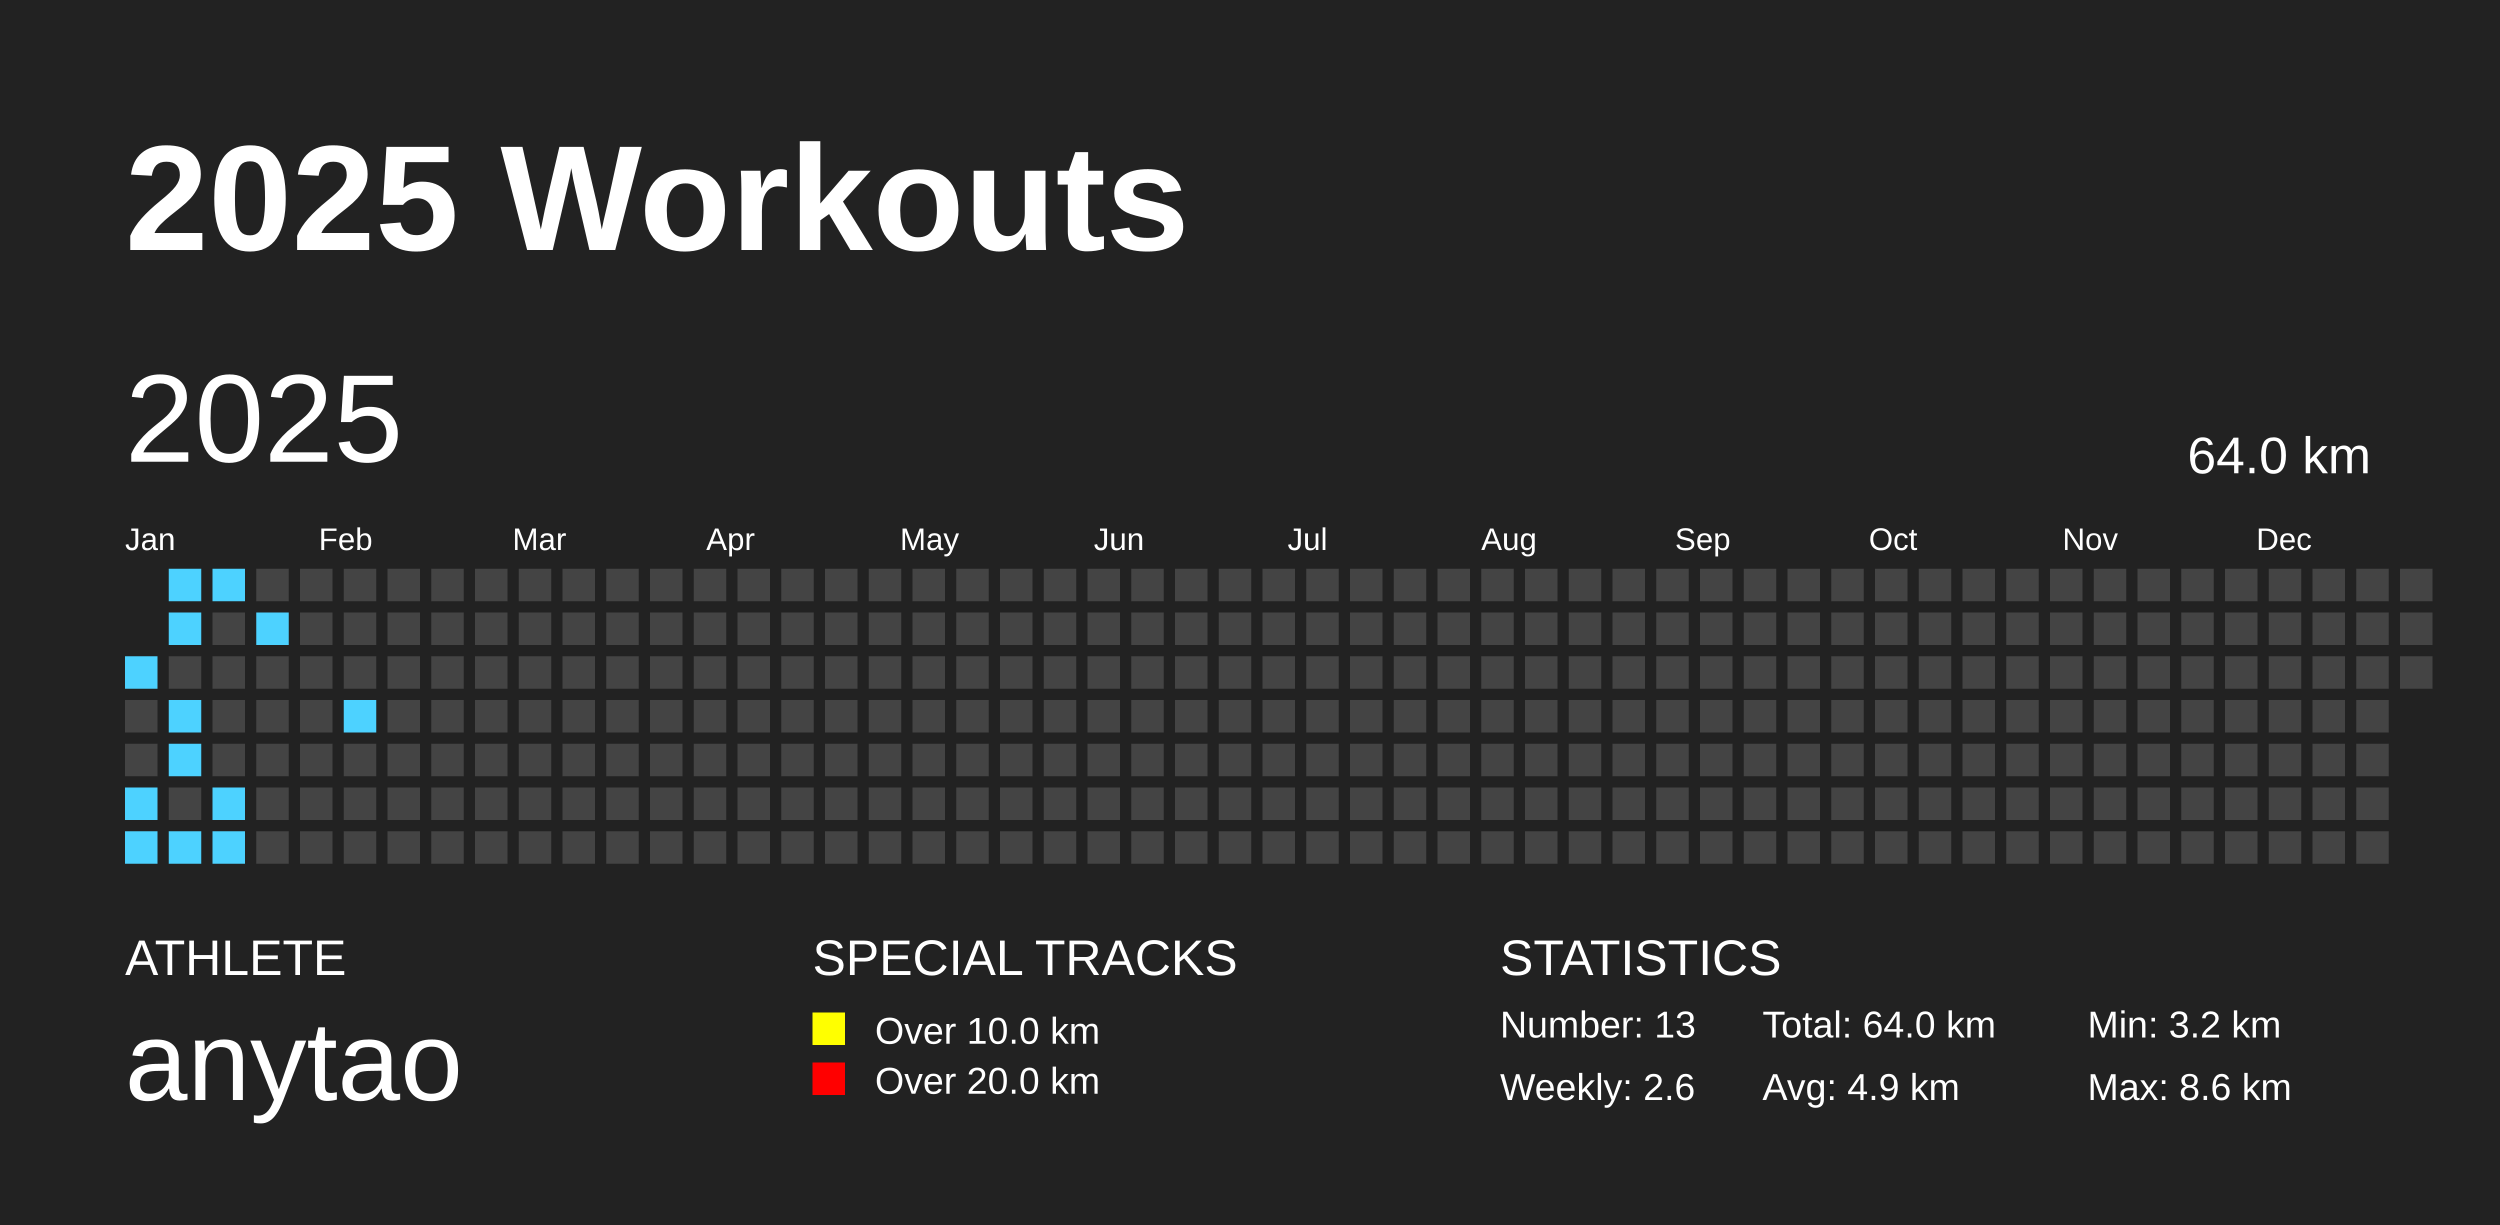
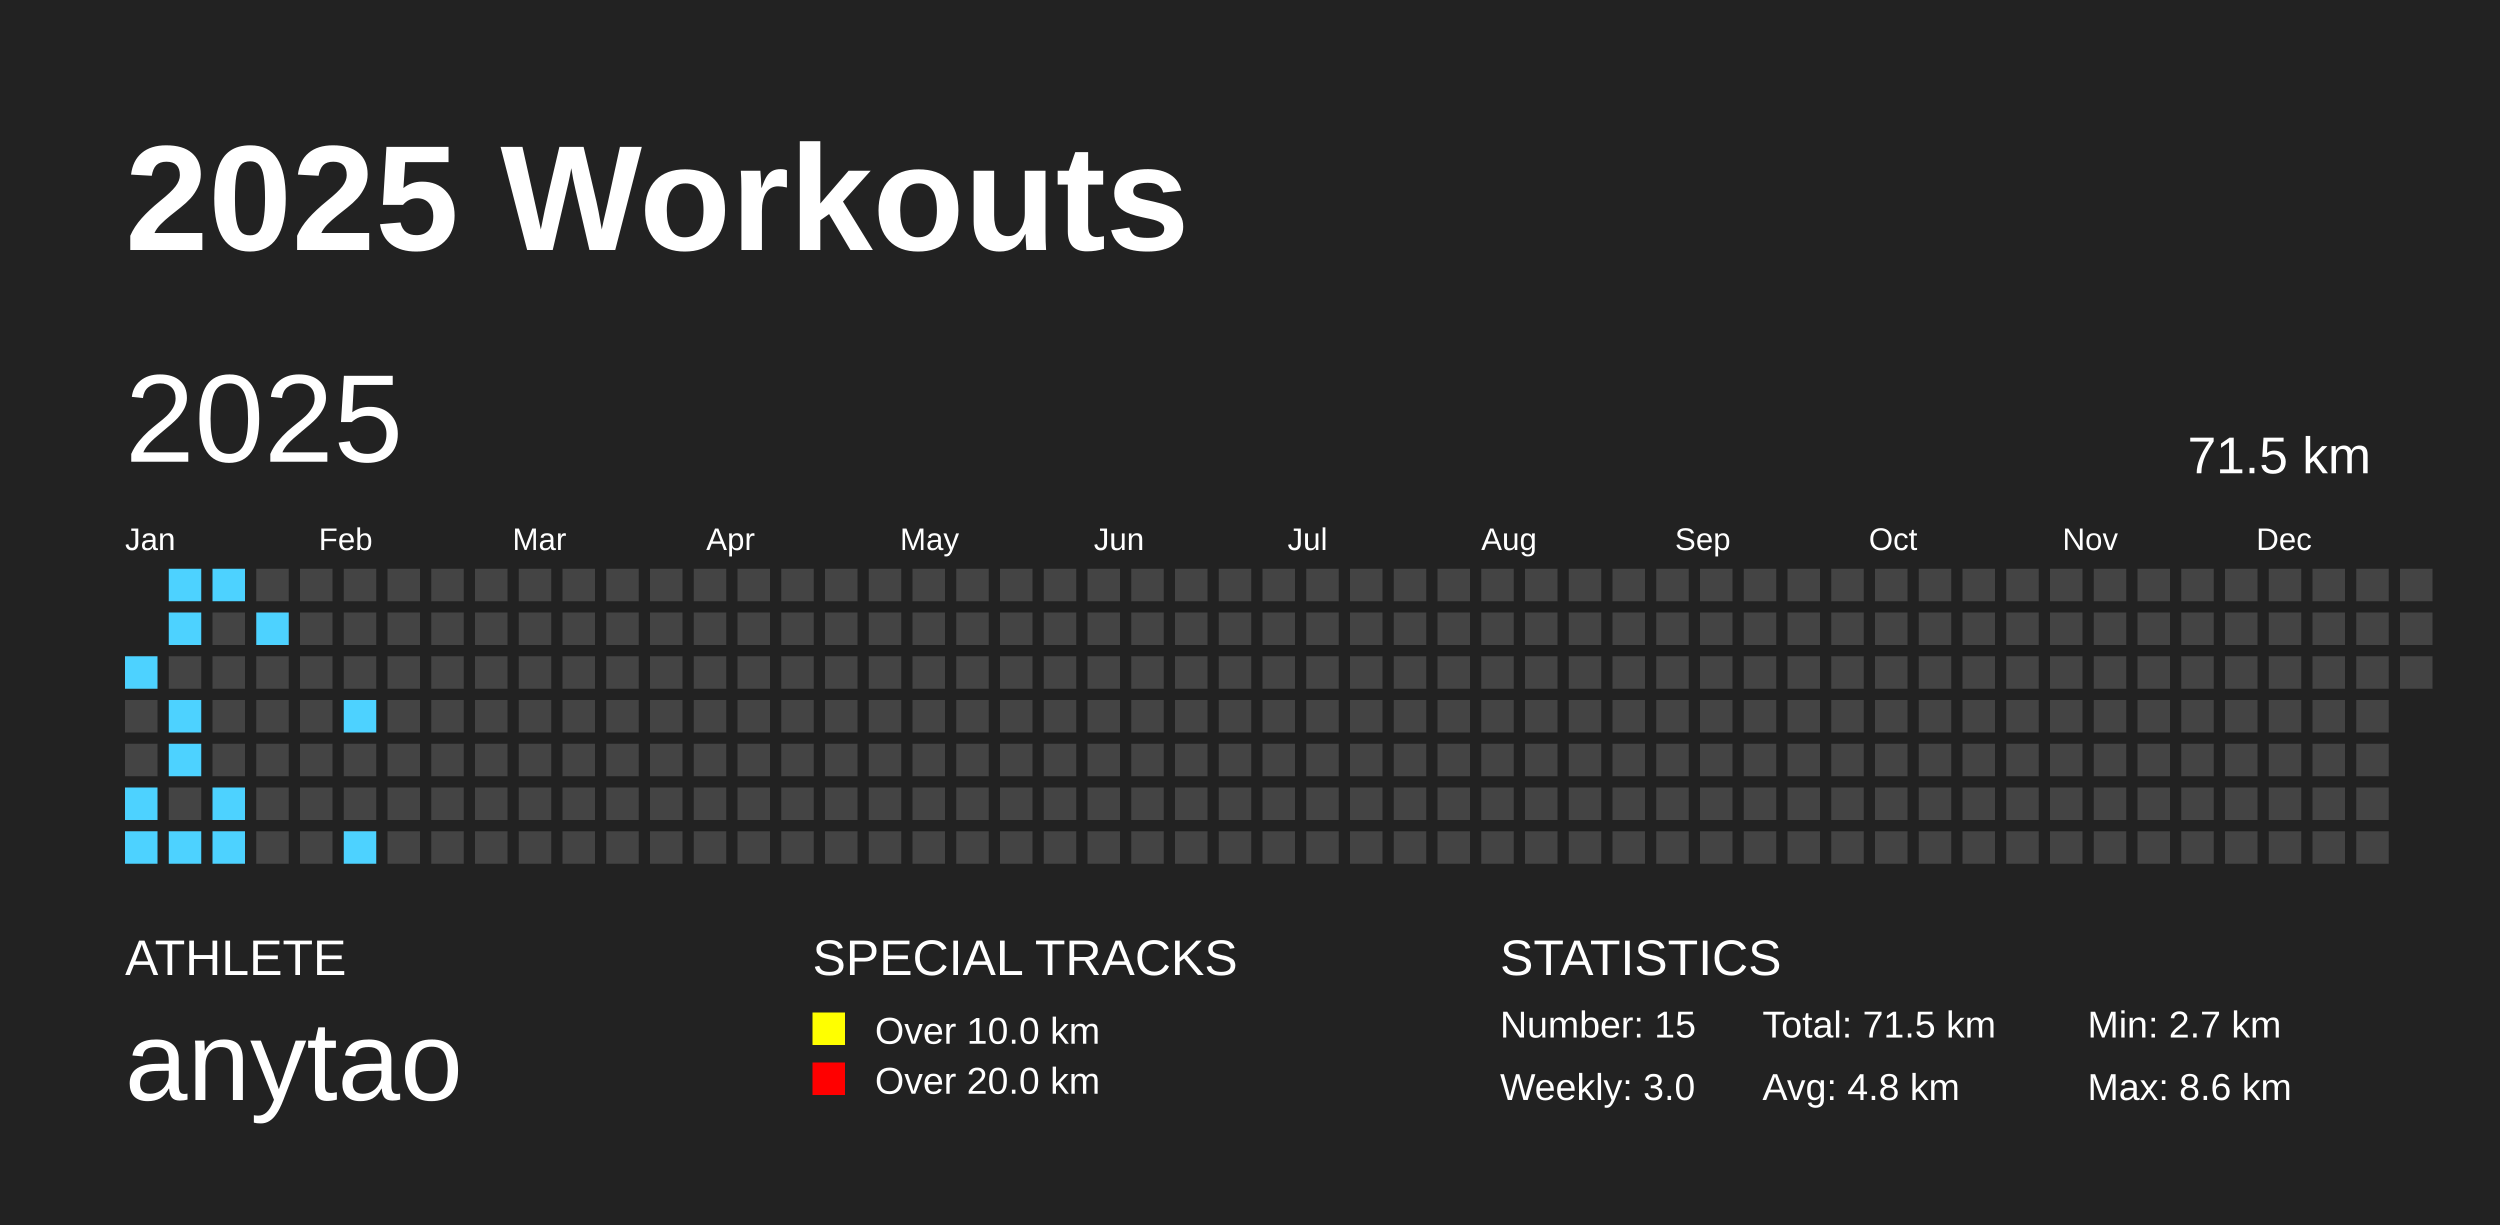
<svg xmlns="http://www.w3.org/2000/svg" baseProfile="full" height="98mm" version="1.1" viewBox="0,0,200,98" width="200mm">
  <defs />
  <rect fill="#222222" height="98" width="200" x="0" y="0" />
  <text fill="#FFFFFF" style="font-size:12px; font-family:Arial; font-weight:bold;" x="10" y="20">2025 Workouts</text>
  <text fill="#FFFFFF" style="font-size:4px; font-family:Arial" x="10" y="78">ATHLETE</text>
  <text fill="#FFFFFF" style="font-size:9px; font-family:Arial" x="10" y="88">anytao</text>
  <text fill="#FFFFFF" style="font-size:4px; font-family:Arial" x="65" y="78">SPECIAL TRACKS</text>
  <rect fill="yellow" height="2.6" width="2.6" x="65" y="81" />
  <text fill="#FFFFFF" style="font-size:3px; font-family:Arial" x="70" y="83.5">Over 10.0 km</text>
  <rect fill="red" height="2.6" width="2.6" x="65" y="85" />
  <text fill="#FFFFFF" style="font-size:3px; font-family:Arial" x="70" y="87.5">Over 20.0 km</text>
  <text fill="#FFFFFF" style="font-size:4px; font-family:Arial" x="120" y="78">STATISTICS</text>
-   <text fill="#FFFFFF" style="font-size:3px; font-family:Arial" x="120" y="83">Number: 13</text>
-   <text fill="#FFFFFF" style="font-size:3px; font-family:Arial" x="120" y="88">Weekly: 2.6</text>
-   <text fill="#FFFFFF" style="font-size:3px; font-family:Arial" x="141" y="83">Total: 64.0 km</text>
-   <text fill="#FFFFFF" style="font-size:3px; font-family:Arial" x="141" y="88">Avg: 4.9 km</text>
-   <text fill="#FFFFFF" style="font-size:3px; font-family:Arial" x="167" y="83">Min: 3.2 km</text>
+   <text fill="#FFFFFF" style="font-size:3px; font-family:Arial" x="120" y="83">Number: 15</text>
+   <text fill="#FFFFFF" style="font-size:3px; font-family:Arial" x="120" y="88">Weekly: 3.0</text>
+   <text fill="#FFFFFF" style="font-size:3px; font-family:Arial" x="141" y="83">Total: 71.5 km</text>
+   <text fill="#FFFFFF" style="font-size:3px; font-family:Arial" x="141" y="88">Avg: 4.8 km</text>
+   <text fill="#FFFFFF" style="font-size:3px; font-family:Arial" x="167" y="83">Min: 2.7 km</text>
  <text fill="#FFFFFF" style="font-size:3px; font-family:Arial" x="167" y="88">Max: 8.6 km</text>
  <text dominant-baseline="hanging" fill="#FFFFFF" style="font-size:10.0px; font-family:Arial;" x="10" y="30">2025</text>
-   <text dominant-baseline="hanging" fill="#FFFFFF" style="font-size:4.125px; font-family:Arial;" x="175" y="35">64.0 km</text>
+   <text dominant-baseline="hanging" fill="#FFFFFF" style="font-size:4.125px; font-family:Arial;" x="175" y="35">71.5 km</text>
  <text fill="#FFFFFF" style="font-size:2.5px; font-family:Arial" x="10.0" y="44">Jan</text>
  <text fill="#FFFFFF" style="font-size:2.5px; font-family:Arial" x="25.5" y="44">Feb</text>
  <text fill="#FFFFFF" style="font-size:2.5px; font-family:Arial" x="41.0" y="44">Mar</text>
  <text fill="#FFFFFF" style="font-size:2.5px; font-family:Arial" x="56.5" y="44">Apr</text>
  <text fill="#FFFFFF" style="font-size:2.5px; font-family:Arial" x="72.0" y="44">May</text>
  <text fill="#FFFFFF" style="font-size:2.5px; font-family:Arial" x="87.5" y="44">Jun</text>
  <text fill="#FFFFFF" style="font-size:2.5px; font-family:Arial" x="103.0" y="44">Jul</text>
  <text fill="#FFFFFF" style="font-size:2.5px; font-family:Arial" x="118.5" y="44">Aug</text>
  <text fill="#FFFFFF" style="font-size:2.5px; font-family:Arial" x="134.0" y="44">Sep</text>
  <text fill="#FFFFFF" style="font-size:2.5px; font-family:Arial" x="149.5" y="44">Oct</text>
  <text fill="#FFFFFF" style="font-size:2.5px; font-family:Arial" x="165.0" y="44">Nov</text>
  <text fill="#FFFFFF" style="font-size:2.5px; font-family:Arial" x="180.5" y="44">Dec</text>
  <rect fill="#4DD2FF" height="2.6" width="2.6" x="10.0" y="52.5" />
  <rect fill="#444444" height="2.6" width="2.6" x="10.0" y="56.0" />
  <rect fill="#444444" height="2.6" width="2.6" x="10.0" y="59.5" />
  <rect fill="#4DD2FF" height="2.6" width="2.6" x="10.0" y="63.0" />
  <rect fill="#4DD2FF" height="2.6" width="2.6" x="10.0" y="66.5" />
  <rect fill="#4DD2FF" height="2.6" width="2.6" x="13.5" y="45.5" />
  <rect fill="#4DD2FF" height="2.6" width="2.6" x="13.5" y="49.0" />
  <rect fill="#444444" height="2.6" width="2.6" x="13.5" y="52.5" />
  <rect fill="#4DD2FF" height="2.6" width="2.6" x="13.5" y="56.0" />
  <rect fill="#4DD2FF" height="2.6" width="2.6" x="13.5" y="59.5" />
  <rect fill="#444444" height="2.6" width="2.6" x="13.5" y="63.0" />
  <rect fill="#4DD2FF" height="2.6" width="2.6" x="13.5" y="66.5" />
  <rect fill="#4DD2FF" height="2.6" width="2.6" x="17.0" y="45.5" />
  <rect fill="#444444" height="2.6" width="2.6" x="17.0" y="49.0" />
  <rect fill="#444444" height="2.6" width="2.6" x="17.0" y="52.5" />
  <rect fill="#444444" height="2.6" width="2.6" x="17.0" y="56.0" />
  <rect fill="#444444" height="2.6" width="2.6" x="17.0" y="59.5" />
  <rect fill="#4DD2FF" height="2.6" width="2.6" x="17.0" y="63.0" />
  <rect fill="#4DD2FF" height="2.6" width="2.6" x="17.0" y="66.5" />
  <rect fill="#444444" height="2.6" width="2.6" x="20.5" y="45.5" />
  <rect fill="#4DD2FF" height="2.6" width="2.6" x="20.5" y="49.0" />
  <rect fill="#444444" height="2.6" width="2.6" x="20.5" y="52.5" />
  <rect fill="#444444" height="2.6" width="2.6" x="20.5" y="56.0" />
  <rect fill="#444444" height="2.6" width="2.6" x="20.5" y="59.5" />
  <rect fill="#444444" height="2.6" width="2.6" x="20.5" y="63.0" />
  <rect fill="#444444" height="2.6" width="2.6" x="20.5" y="66.5" />
  <rect fill="#444444" height="2.6" width="2.6" x="24.0" y="45.5" />
  <rect fill="#444444" height="2.6" width="2.6" x="24.0" y="49.0" />
  <rect fill="#444444" height="2.6" width="2.6" x="24.0" y="52.5" />
  <rect fill="#444444" height="2.6" width="2.6" x="24.0" y="56.0" />
  <rect fill="#444444" height="2.6" width="2.6" x="24.0" y="59.5" />
  <rect fill="#444444" height="2.6" width="2.6" x="24.0" y="63.0" />
  <rect fill="#444444" height="2.6" width="2.6" x="24.0" y="66.5" />
  <rect fill="#444444" height="2.6" width="2.6" x="27.5" y="45.5" />
  <rect fill="#444444" height="2.6" width="2.6" x="27.5" y="49.0" />
  <rect fill="#444444" height="2.6" width="2.6" x="27.5" y="52.5" />
  <rect fill="#4DD2FF" height="2.6" width="2.6" x="27.5" y="56.0" />
  <rect fill="#444444" height="2.6" width="2.6" x="27.5" y="59.5" />
  <rect fill="#444444" height="2.6" width="2.6" x="27.5" y="63.0" />
-   <rect fill="#444444" height="2.6" width="2.6" x="27.5" y="66.5" />
+   <rect fill="#4DD2FF" height="2.6" width="2.6" x="27.5" y="66.5" />
  <rect fill="#444444" height="2.6" width="2.6" x="31.0" y="45.5" />
  <rect fill="#444444" height="2.6" width="2.6" x="31.0" y="49.0" />
  <rect fill="#444444" height="2.6" width="2.6" x="31.0" y="52.5" />
  <rect fill="#444444" height="2.6" width="2.6" x="31.0" y="56.0" />
  <rect fill="#444444" height="2.6" width="2.6" x="31.0" y="59.5" />
  <rect fill="#444444" height="2.6" width="2.6" x="31.0" y="63.0" />
  <rect fill="#444444" height="2.6" width="2.6" x="31.0" y="66.5" />
  <rect fill="#444444" height="2.6" width="2.6" x="34.5" y="45.5" />
  <rect fill="#444444" height="2.6" width="2.6" x="34.5" y="49.0" />
  <rect fill="#444444" height="2.6" width="2.6" x="34.5" y="52.5" />
  <rect fill="#444444" height="2.6" width="2.6" x="34.5" y="56.0" />
  <rect fill="#444444" height="2.6" width="2.6" x="34.5" y="59.5" />
  <rect fill="#444444" height="2.6" width="2.6" x="34.5" y="63.0" />
  <rect fill="#444444" height="2.6" width="2.6" x="34.5" y="66.5" />
  <rect fill="#444444" height="2.6" width="2.6" x="38.0" y="45.5" />
  <rect fill="#444444" height="2.6" width="2.6" x="38.0" y="49.0" />
  <rect fill="#444444" height="2.6" width="2.6" x="38.0" y="52.5" />
  <rect fill="#444444" height="2.6" width="2.6" x="38.0" y="56.0" />
  <rect fill="#444444" height="2.6" width="2.6" x="38.0" y="59.5" />
  <rect fill="#444444" height="2.6" width="2.6" x="38.0" y="63.0" />
  <rect fill="#444444" height="2.6" width="2.6" x="38.0" y="66.5" />
  <rect fill="#444444" height="2.6" width="2.6" x="41.5" y="45.5" />
  <rect fill="#444444" height="2.6" width="2.6" x="41.5" y="49.0" />
  <rect fill="#444444" height="2.6" width="2.6" x="41.5" y="52.5" />
  <rect fill="#444444" height="2.6" width="2.6" x="41.5" y="56.0" />
  <rect fill="#444444" height="2.6" width="2.6" x="41.5" y="59.5" />
  <rect fill="#444444" height="2.6" width="2.6" x="41.5" y="63.0" />
  <rect fill="#444444" height="2.6" width="2.6" x="41.5" y="66.5" />
  <rect fill="#444444" height="2.6" width="2.6" x="45.0" y="45.5" />
  <rect fill="#444444" height="2.6" width="2.6" x="45.0" y="49.0" />
  <rect fill="#444444" height="2.6" width="2.6" x="45.0" y="52.5" />
  <rect fill="#444444" height="2.6" width="2.6" x="45.0" y="56.0" />
  <rect fill="#444444" height="2.6" width="2.6" x="45.0" y="59.5" />
  <rect fill="#444444" height="2.6" width="2.6" x="45.0" y="63.0" />
  <rect fill="#444444" height="2.6" width="2.6" x="45.0" y="66.5" />
  <rect fill="#444444" height="2.6" width="2.6" x="48.5" y="45.5" />
  <rect fill="#444444" height="2.6" width="2.6" x="48.5" y="49.0" />
  <rect fill="#444444" height="2.6" width="2.6" x="48.5" y="52.5" />
  <rect fill="#444444" height="2.6" width="2.6" x="48.5" y="56.0" />
  <rect fill="#444444" height="2.6" width="2.6" x="48.5" y="59.5" />
  <rect fill="#444444" height="2.6" width="2.6" x="48.5" y="63.0" />
  <rect fill="#444444" height="2.6" width="2.6" x="48.5" y="66.5" />
  <rect fill="#444444" height="2.6" width="2.6" x="52.0" y="45.5" />
  <rect fill="#444444" height="2.6" width="2.6" x="52.0" y="49.0" />
  <rect fill="#444444" height="2.6" width="2.6" x="52.0" y="52.5" />
  <rect fill="#444444" height="2.6" width="2.6" x="52.0" y="56.0" />
  <rect fill="#444444" height="2.6" width="2.6" x="52.0" y="59.5" />
  <rect fill="#444444" height="2.6" width="2.6" x="52.0" y="63.0" />
  <rect fill="#444444" height="2.6" width="2.6" x="52.0" y="66.5" />
  <rect fill="#444444" height="2.6" width="2.6" x="55.5" y="45.5" />
  <rect fill="#444444" height="2.6" width="2.6" x="55.5" y="49.0" />
  <rect fill="#444444" height="2.6" width="2.6" x="55.5" y="52.5" />
  <rect fill="#444444" height="2.6" width="2.6" x="55.5" y="56.0" />
  <rect fill="#444444" height="2.6" width="2.6" x="55.5" y="59.5" />
  <rect fill="#444444" height="2.6" width="2.6" x="55.5" y="63.0" />
  <rect fill="#444444" height="2.6" width="2.6" x="55.5" y="66.5" />
  <rect fill="#444444" height="2.6" width="2.6" x="59.0" y="45.5" />
  <rect fill="#444444" height="2.6" width="2.6" x="59.0" y="49.0" />
  <rect fill="#444444" height="2.6" width="2.6" x="59.0" y="52.5" />
  <rect fill="#444444" height="2.6" width="2.6" x="59.0" y="56.0" />
  <rect fill="#444444" height="2.6" width="2.6" x="59.0" y="59.5" />
  <rect fill="#444444" height="2.6" width="2.6" x="59.0" y="63.0" />
  <rect fill="#444444" height="2.6" width="2.6" x="59.0" y="66.5" />
  <rect fill="#444444" height="2.6" width="2.6" x="62.5" y="45.5" />
  <rect fill="#444444" height="2.6" width="2.6" x="62.5" y="49.0" />
  <rect fill="#444444" height="2.6" width="2.6" x="62.5" y="52.5" />
  <rect fill="#444444" height="2.6" width="2.6" x="62.5" y="56.0" />
  <rect fill="#444444" height="2.6" width="2.6" x="62.5" y="59.5" />
  <rect fill="#444444" height="2.6" width="2.6" x="62.5" y="63.0" />
  <rect fill="#444444" height="2.6" width="2.6" x="62.5" y="66.5" />
  <rect fill="#444444" height="2.6" width="2.6" x="66.0" y="45.5" />
  <rect fill="#444444" height="2.6" width="2.6" x="66.0" y="49.0" />
  <rect fill="#444444" height="2.6" width="2.6" x="66.0" y="52.5" />
  <rect fill="#444444" height="2.6" width="2.6" x="66.0" y="56.0" />
  <rect fill="#444444" height="2.6" width="2.6" x="66.0" y="59.5" />
  <rect fill="#444444" height="2.6" width="2.6" x="66.0" y="63.0" />
  <rect fill="#444444" height="2.6" width="2.6" x="66.0" y="66.5" />
  <rect fill="#444444" height="2.6" width="2.6" x="69.5" y="45.5" />
  <rect fill="#444444" height="2.6" width="2.6" x="69.5" y="49.0" />
  <rect fill="#444444" height="2.6" width="2.6" x="69.5" y="52.5" />
  <rect fill="#444444" height="2.6" width="2.6" x="69.5" y="56.0" />
  <rect fill="#444444" height="2.6" width="2.6" x="69.5" y="59.5" />
  <rect fill="#444444" height="2.6" width="2.6" x="69.5" y="63.0" />
  <rect fill="#444444" height="2.6" width="2.6" x="69.5" y="66.5" />
  <rect fill="#444444" height="2.6" width="2.6" x="73.0" y="45.5" />
  <rect fill="#444444" height="2.6" width="2.6" x="73.0" y="49.0" />
  <rect fill="#444444" height="2.6" width="2.6" x="73.0" y="52.5" />
  <rect fill="#444444" height="2.6" width="2.6" x="73.0" y="56.0" />
  <rect fill="#444444" height="2.6" width="2.6" x="73.0" y="59.5" />
  <rect fill="#444444" height="2.6" width="2.6" x="73.0" y="63.0" />
  <rect fill="#444444" height="2.6" width="2.6" x="73.0" y="66.5" />
  <rect fill="#444444" height="2.6" width="2.6" x="76.5" y="45.5" />
  <rect fill="#444444" height="2.6" width="2.6" x="76.5" y="49.0" />
  <rect fill="#444444" height="2.6" width="2.6" x="76.5" y="52.5" />
  <rect fill="#444444" height="2.6" width="2.6" x="76.5" y="56.0" />
  <rect fill="#444444" height="2.6" width="2.6" x="76.5" y="59.5" />
  <rect fill="#444444" height="2.6" width="2.6" x="76.5" y="63.0" />
  <rect fill="#444444" height="2.6" width="2.6" x="76.5" y="66.5" />
  <rect fill="#444444" height="2.6" width="2.6" x="80.0" y="45.5" />
  <rect fill="#444444" height="2.6" width="2.6" x="80.0" y="49.0" />
  <rect fill="#444444" height="2.6" width="2.6" x="80.0" y="52.5" />
  <rect fill="#444444" height="2.6" width="2.6" x="80.0" y="56.0" />
  <rect fill="#444444" height="2.6" width="2.6" x="80.0" y="59.5" />
  <rect fill="#444444" height="2.6" width="2.6" x="80.0" y="63.0" />
  <rect fill="#444444" height="2.6" width="2.6" x="80.0" y="66.5" />
  <rect fill="#444444" height="2.6" width="2.6" x="83.5" y="45.5" />
  <rect fill="#444444" height="2.6" width="2.6" x="83.5" y="49.0" />
  <rect fill="#444444" height="2.6" width="2.6" x="83.5" y="52.5" />
  <rect fill="#444444" height="2.6" width="2.6" x="83.5" y="56.0" />
  <rect fill="#444444" height="2.6" width="2.6" x="83.5" y="59.5" />
  <rect fill="#444444" height="2.6" width="2.6" x="83.5" y="63.0" />
  <rect fill="#444444" height="2.6" width="2.6" x="83.5" y="66.5" />
  <rect fill="#444444" height="2.6" width="2.6" x="87.0" y="45.5" />
  <rect fill="#444444" height="2.6" width="2.6" x="87.0" y="49.0" />
  <rect fill="#444444" height="2.6" width="2.6" x="87.0" y="52.5" />
  <rect fill="#444444" height="2.6" width="2.6" x="87.0" y="56.0" />
  <rect fill="#444444" height="2.6" width="2.6" x="87.0" y="59.5" />
  <rect fill="#444444" height="2.6" width="2.6" x="87.0" y="63.0" />
  <rect fill="#444444" height="2.6" width="2.6" x="87.0" y="66.5" />
  <rect fill="#444444" height="2.6" width="2.6" x="90.5" y="45.5" />
  <rect fill="#444444" height="2.6" width="2.6" x="90.5" y="49.0" />
  <rect fill="#444444" height="2.6" width="2.6" x="90.5" y="52.5" />
  <rect fill="#444444" height="2.6" width="2.6" x="90.5" y="56.0" />
  <rect fill="#444444" height="2.6" width="2.6" x="90.5" y="59.5" />
  <rect fill="#444444" height="2.6" width="2.6" x="90.5" y="63.0" />
  <rect fill="#444444" height="2.6" width="2.6" x="90.5" y="66.5" />
  <rect fill="#444444" height="2.6" width="2.6" x="94.0" y="45.5" />
  <rect fill="#444444" height="2.6" width="2.6" x="94.0" y="49.0" />
  <rect fill="#444444" height="2.6" width="2.6" x="94.0" y="52.5" />
  <rect fill="#444444" height="2.6" width="2.6" x="94.0" y="56.0" />
  <rect fill="#444444" height="2.6" width="2.6" x="94.0" y="59.5" />
  <rect fill="#444444" height="2.6" width="2.6" x="94.0" y="63.0" />
  <rect fill="#444444" height="2.6" width="2.6" x="94.0" y="66.5" />
  <rect fill="#444444" height="2.6" width="2.6" x="97.5" y="45.5" />
  <rect fill="#444444" height="2.6" width="2.6" x="97.5" y="49.0" />
  <rect fill="#444444" height="2.6" width="2.6" x="97.5" y="52.5" />
  <rect fill="#444444" height="2.6" width="2.6" x="97.5" y="56.0" />
  <rect fill="#444444" height="2.6" width="2.6" x="97.5" y="59.5" />
  <rect fill="#444444" height="2.6" width="2.6" x="97.5" y="63.0" />
  <rect fill="#444444" height="2.6" width="2.6" x="97.5" y="66.5" />
  <rect fill="#444444" height="2.6" width="2.6" x="101.0" y="45.5" />
  <rect fill="#444444" height="2.6" width="2.6" x="101.0" y="49.0" />
  <rect fill="#444444" height="2.6" width="2.6" x="101.0" y="52.5" />
  <rect fill="#444444" height="2.6" width="2.6" x="101.0" y="56.0" />
  <rect fill="#444444" height="2.6" width="2.6" x="101.0" y="59.5" />
  <rect fill="#444444" height="2.6" width="2.6" x="101.0" y="63.0" />
  <rect fill="#444444" height="2.6" width="2.6" x="101.0" y="66.5" />
  <rect fill="#444444" height="2.6" width="2.6" x="104.5" y="45.5" />
  <rect fill="#444444" height="2.6" width="2.6" x="104.5" y="49.0" />
  <rect fill="#444444" height="2.6" width="2.6" x="104.5" y="52.5" />
  <rect fill="#444444" height="2.6" width="2.6" x="104.5" y="56.0" />
  <rect fill="#444444" height="2.6" width="2.6" x="104.5" y="59.5" />
  <rect fill="#444444" height="2.6" width="2.6" x="104.5" y="63.0" />
  <rect fill="#444444" height="2.6" width="2.6" x="104.5" y="66.5" />
  <rect fill="#444444" height="2.6" width="2.6" x="108.0" y="45.5" />
  <rect fill="#444444" height="2.6" width="2.6" x="108.0" y="49.0" />
  <rect fill="#444444" height="2.6" width="2.6" x="108.0" y="52.5" />
  <rect fill="#444444" height="2.6" width="2.6" x="108.0" y="56.0" />
  <rect fill="#444444" height="2.6" width="2.6" x="108.0" y="59.5" />
  <rect fill="#444444" height="2.6" width="2.6" x="108.0" y="63.0" />
  <rect fill="#444444" height="2.6" width="2.6" x="108.0" y="66.5" />
  <rect fill="#444444" height="2.6" width="2.6" x="111.5" y="45.5" />
  <rect fill="#444444" height="2.6" width="2.6" x="111.5" y="49.0" />
  <rect fill="#444444" height="2.6" width="2.6" x="111.5" y="52.5" />
  <rect fill="#444444" height="2.6" width="2.6" x="111.5" y="56.0" />
  <rect fill="#444444" height="2.6" width="2.6" x="111.5" y="59.5" />
  <rect fill="#444444" height="2.6" width="2.6" x="111.5" y="63.0" />
  <rect fill="#444444" height="2.6" width="2.6" x="111.5" y="66.5" />
  <rect fill="#444444" height="2.6" width="2.6" x="115.0" y="45.5" />
  <rect fill="#444444" height="2.6" width="2.6" x="115.0" y="49.0" />
  <rect fill="#444444" height="2.6" width="2.6" x="115.0" y="52.5" />
  <rect fill="#444444" height="2.6" width="2.6" x="115.0" y="56.0" />
  <rect fill="#444444" height="2.6" width="2.6" x="115.0" y="59.5" />
  <rect fill="#444444" height="2.6" width="2.6" x="115.0" y="63.0" />
  <rect fill="#444444" height="2.6" width="2.6" x="115.0" y="66.5" />
  <rect fill="#444444" height="2.6" width="2.6" x="118.5" y="45.5" />
  <rect fill="#444444" height="2.6" width="2.6" x="118.5" y="49.0" />
  <rect fill="#444444" height="2.6" width="2.6" x="118.5" y="52.5" />
  <rect fill="#444444" height="2.6" width="2.6" x="118.5" y="56.0" />
  <rect fill="#444444" height="2.6" width="2.6" x="118.5" y="59.5" />
  <rect fill="#444444" height="2.6" width="2.6" x="118.5" y="63.0" />
  <rect fill="#444444" height="2.6" width="2.6" x="118.5" y="66.5" />
  <rect fill="#444444" height="2.6" width="2.6" x="122.0" y="45.5" />
  <rect fill="#444444" height="2.6" width="2.6" x="122.0" y="49.0" />
  <rect fill="#444444" height="2.6" width="2.6" x="122.0" y="52.5" />
  <rect fill="#444444" height="2.6" width="2.6" x="122.0" y="56.0" />
  <rect fill="#444444" height="2.6" width="2.6" x="122.0" y="59.5" />
  <rect fill="#444444" height="2.6" width="2.6" x="122.0" y="63.0" />
  <rect fill="#444444" height="2.6" width="2.6" x="122.0" y="66.5" />
  <rect fill="#444444" height="2.6" width="2.6" x="125.5" y="45.5" />
  <rect fill="#444444" height="2.6" width="2.6" x="125.5" y="49.0" />
  <rect fill="#444444" height="2.6" width="2.6" x="125.5" y="52.5" />
  <rect fill="#444444" height="2.6" width="2.6" x="125.5" y="56.0" />
  <rect fill="#444444" height="2.6" width="2.6" x="125.5" y="59.5" />
  <rect fill="#444444" height="2.6" width="2.6" x="125.5" y="63.0" />
  <rect fill="#444444" height="2.6" width="2.6" x="125.5" y="66.5" />
  <rect fill="#444444" height="2.6" width="2.6" x="129.0" y="45.5" />
  <rect fill="#444444" height="2.6" width="2.6" x="129.0" y="49.0" />
  <rect fill="#444444" height="2.6" width="2.6" x="129.0" y="52.5" />
  <rect fill="#444444" height="2.6" width="2.6" x="129.0" y="56.0" />
  <rect fill="#444444" height="2.6" width="2.6" x="129.0" y="59.5" />
  <rect fill="#444444" height="2.6" width="2.6" x="129.0" y="63.0" />
  <rect fill="#444444" height="2.6" width="2.6" x="129.0" y="66.5" />
  <rect fill="#444444" height="2.6" width="2.6" x="132.5" y="45.5" />
  <rect fill="#444444" height="2.6" width="2.6" x="132.5" y="49.0" />
  <rect fill="#444444" height="2.6" width="2.6" x="132.5" y="52.5" />
  <rect fill="#444444" height="2.6" width="2.6" x="132.5" y="56.0" />
  <rect fill="#444444" height="2.6" width="2.6" x="132.5" y="59.5" />
  <rect fill="#444444" height="2.6" width="2.6" x="132.5" y="63.0" />
  <rect fill="#444444" height="2.6" width="2.6" x="132.5" y="66.5" />
  <rect fill="#444444" height="2.6" width="2.6" x="136.0" y="45.5" />
  <rect fill="#444444" height="2.6" width="2.6" x="136.0" y="49.0" />
  <rect fill="#444444" height="2.6" width="2.6" x="136.0" y="52.5" />
  <rect fill="#444444" height="2.6" width="2.6" x="136.0" y="56.0" />
  <rect fill="#444444" height="2.6" width="2.6" x="136.0" y="59.5" />
  <rect fill="#444444" height="2.6" width="2.6" x="136.0" y="63.0" />
  <rect fill="#444444" height="2.6" width="2.6" x="136.0" y="66.5" />
  <rect fill="#444444" height="2.6" width="2.6" x="139.5" y="45.5" />
  <rect fill="#444444" height="2.6" width="2.6" x="139.5" y="49.0" />
  <rect fill="#444444" height="2.6" width="2.6" x="139.5" y="52.5" />
  <rect fill="#444444" height="2.6" width="2.6" x="139.5" y="56.0" />
  <rect fill="#444444" height="2.6" width="2.6" x="139.5" y="59.5" />
  <rect fill="#444444" height="2.6" width="2.6" x="139.5" y="63.0" />
  <rect fill="#444444" height="2.6" width="2.6" x="139.5" y="66.5" />
  <rect fill="#444444" height="2.6" width="2.6" x="143.0" y="45.5" />
  <rect fill="#444444" height="2.6" width="2.6" x="143.0" y="49.0" />
  <rect fill="#444444" height="2.6" width="2.6" x="143.0" y="52.5" />
  <rect fill="#444444" height="2.6" width="2.6" x="143.0" y="56.0" />
  <rect fill="#444444" height="2.6" width="2.6" x="143.0" y="59.5" />
  <rect fill="#444444" height="2.6" width="2.6" x="143.0" y="63.0" />
  <rect fill="#444444" height="2.6" width="2.6" x="143.0" y="66.5" />
  <rect fill="#444444" height="2.6" width="2.6" x="146.5" y="45.5" />
  <rect fill="#444444" height="2.6" width="2.6" x="146.5" y="49.0" />
  <rect fill="#444444" height="2.6" width="2.6" x="146.5" y="52.5" />
  <rect fill="#444444" height="2.6" width="2.6" x="146.5" y="56.0" />
  <rect fill="#444444" height="2.6" width="2.6" x="146.5" y="59.5" />
  <rect fill="#444444" height="2.6" width="2.6" x="146.5" y="63.0" />
  <rect fill="#444444" height="2.6" width="2.6" x="146.5" y="66.5" />
  <rect fill="#444444" height="2.6" width="2.6" x="150.0" y="45.5" />
  <rect fill="#444444" height="2.6" width="2.6" x="150.0" y="49.0" />
  <rect fill="#444444" height="2.6" width="2.6" x="150.0" y="52.5" />
  <rect fill="#444444" height="2.6" width="2.6" x="150.0" y="56.0" />
  <rect fill="#444444" height="2.6" width="2.6" x="150.0" y="59.5" />
  <rect fill="#444444" height="2.6" width="2.6" x="150.0" y="63.0" />
  <rect fill="#444444" height="2.6" width="2.6" x="150.0" y="66.5" />
  <rect fill="#444444" height="2.6" width="2.6" x="153.5" y="45.5" />
  <rect fill="#444444" height="2.6" width="2.6" x="153.5" y="49.0" />
  <rect fill="#444444" height="2.6" width="2.6" x="153.5" y="52.5" />
  <rect fill="#444444" height="2.6" width="2.6" x="153.5" y="56.0" />
  <rect fill="#444444" height="2.6" width="2.6" x="153.5" y="59.5" />
  <rect fill="#444444" height="2.6" width="2.6" x="153.5" y="63.0" />
  <rect fill="#444444" height="2.6" width="2.6" x="153.5" y="66.5" />
  <rect fill="#444444" height="2.6" width="2.6" x="157.0" y="45.5" />
  <rect fill="#444444" height="2.6" width="2.6" x="157.0" y="49.0" />
  <rect fill="#444444" height="2.6" width="2.6" x="157.0" y="52.5" />
  <rect fill="#444444" height="2.6" width="2.6" x="157.0" y="56.0" />
  <rect fill="#444444" height="2.6" width="2.6" x="157.0" y="59.5" />
  <rect fill="#444444" height="2.6" width="2.6" x="157.0" y="63.0" />
  <rect fill="#444444" height="2.6" width="2.6" x="157.0" y="66.5" />
  <rect fill="#444444" height="2.6" width="2.6" x="160.5" y="45.5" />
  <rect fill="#444444" height="2.6" width="2.6" x="160.5" y="49.0" />
  <rect fill="#444444" height="2.6" width="2.6" x="160.5" y="52.5" />
  <rect fill="#444444" height="2.6" width="2.6" x="160.5" y="56.0" />
  <rect fill="#444444" height="2.6" width="2.6" x="160.5" y="59.5" />
  <rect fill="#444444" height="2.6" width="2.6" x="160.5" y="63.0" />
  <rect fill="#444444" height="2.6" width="2.6" x="160.5" y="66.5" />
  <rect fill="#444444" height="2.6" width="2.6" x="164.0" y="45.5" />
  <rect fill="#444444" height="2.6" width="2.6" x="164.0" y="49.0" />
  <rect fill="#444444" height="2.6" width="2.6" x="164.0" y="52.5" />
  <rect fill="#444444" height="2.6" width="2.6" x="164.0" y="56.0" />
  <rect fill="#444444" height="2.6" width="2.6" x="164.0" y="59.5" />
  <rect fill="#444444" height="2.6" width="2.6" x="164.0" y="63.0" />
  <rect fill="#444444" height="2.6" width="2.6" x="164.0" y="66.5" />
  <rect fill="#444444" height="2.6" width="2.6" x="167.5" y="45.5" />
  <rect fill="#444444" height="2.6" width="2.6" x="167.5" y="49.0" />
  <rect fill="#444444" height="2.6" width="2.6" x="167.5" y="52.5" />
  <rect fill="#444444" height="2.6" width="2.6" x="167.5" y="56.0" />
  <rect fill="#444444" height="2.6" width="2.6" x="167.5" y="59.5" />
  <rect fill="#444444" height="2.6" width="2.6" x="167.5" y="63.0" />
  <rect fill="#444444" height="2.6" width="2.6" x="167.5" y="66.5" />
  <rect fill="#444444" height="2.6" width="2.6" x="171.0" y="45.5" />
  <rect fill="#444444" height="2.6" width="2.6" x="171.0" y="49.0" />
  <rect fill="#444444" height="2.6" width="2.6" x="171.0" y="52.5" />
  <rect fill="#444444" height="2.6" width="2.6" x="171.0" y="56.0" />
  <rect fill="#444444" height="2.6" width="2.6" x="171.0" y="59.5" />
  <rect fill="#444444" height="2.6" width="2.6" x="171.0" y="63.0" />
  <rect fill="#444444" height="2.6" width="2.6" x="171.0" y="66.5" />
  <rect fill="#444444" height="2.6" width="2.6" x="174.5" y="45.5" />
  <rect fill="#444444" height="2.6" width="2.6" x="174.5" y="49.0" />
  <rect fill="#444444" height="2.6" width="2.6" x="174.5" y="52.5" />
  <rect fill="#444444" height="2.6" width="2.6" x="174.5" y="56.0" />
  <rect fill="#444444" height="2.6" width="2.6" x="174.5" y="59.5" />
  <rect fill="#444444" height="2.6" width="2.6" x="174.5" y="63.0" />
  <rect fill="#444444" height="2.6" width="2.6" x="174.5" y="66.5" />
  <rect fill="#444444" height="2.6" width="2.6" x="178.0" y="45.5" />
  <rect fill="#444444" height="2.6" width="2.6" x="178.0" y="49.0" />
  <rect fill="#444444" height="2.6" width="2.6" x="178.0" y="52.5" />
  <rect fill="#444444" height="2.6" width="2.6" x="178.0" y="56.0" />
  <rect fill="#444444" height="2.6" width="2.6" x="178.0" y="59.5" />
  <rect fill="#444444" height="2.6" width="2.6" x="178.0" y="63.0" />
  <rect fill="#444444" height="2.6" width="2.6" x="178.0" y="66.5" />
  <rect fill="#444444" height="2.6" width="2.6" x="181.5" y="45.5" />
  <rect fill="#444444" height="2.6" width="2.6" x="181.5" y="49.0" />
  <rect fill="#444444" height="2.6" width="2.6" x="181.5" y="52.5" />
  <rect fill="#444444" height="2.6" width="2.6" x="181.5" y="56.0" />
  <rect fill="#444444" height="2.6" width="2.6" x="181.5" y="59.5" />
  <rect fill="#444444" height="2.6" width="2.6" x="181.5" y="63.0" />
  <rect fill="#444444" height="2.6" width="2.6" x="181.5" y="66.5" />
  <rect fill="#444444" height="2.6" width="2.6" x="185.0" y="45.5" />
  <rect fill="#444444" height="2.6" width="2.6" x="185.0" y="49.0" />
  <rect fill="#444444" height="2.6" width="2.6" x="185.0" y="52.5" />
  <rect fill="#444444" height="2.6" width="2.6" x="185.0" y="56.0" />
  <rect fill="#444444" height="2.6" width="2.6" x="185.0" y="59.5" />
  <rect fill="#444444" height="2.6" width="2.6" x="185.0" y="63.0" />
  <rect fill="#444444" height="2.6" width="2.6" x="185.0" y="66.5" />
  <rect fill="#444444" height="2.6" width="2.6" x="188.5" y="45.5" />
  <rect fill="#444444" height="2.6" width="2.6" x="188.5" y="49.0" />
  <rect fill="#444444" height="2.6" width="2.6" x="188.5" y="52.5" />
  <rect fill="#444444" height="2.6" width="2.6" x="188.5" y="56.0" />
  <rect fill="#444444" height="2.6" width="2.6" x="188.5" y="59.5" />
  <rect fill="#444444" height="2.6" width="2.6" x="188.5" y="63.0" />
  <rect fill="#444444" height="2.6" width="2.6" x="188.5" y="66.5" />
  <rect fill="#444444" height="2.6" width="2.6" x="192.0" y="45.5" />
  <rect fill="#444444" height="2.6" width="2.6" x="192.0" y="49.0" />
  <rect fill="#444444" height="2.6" width="2.6" x="192.0" y="52.5" />
</svg>
